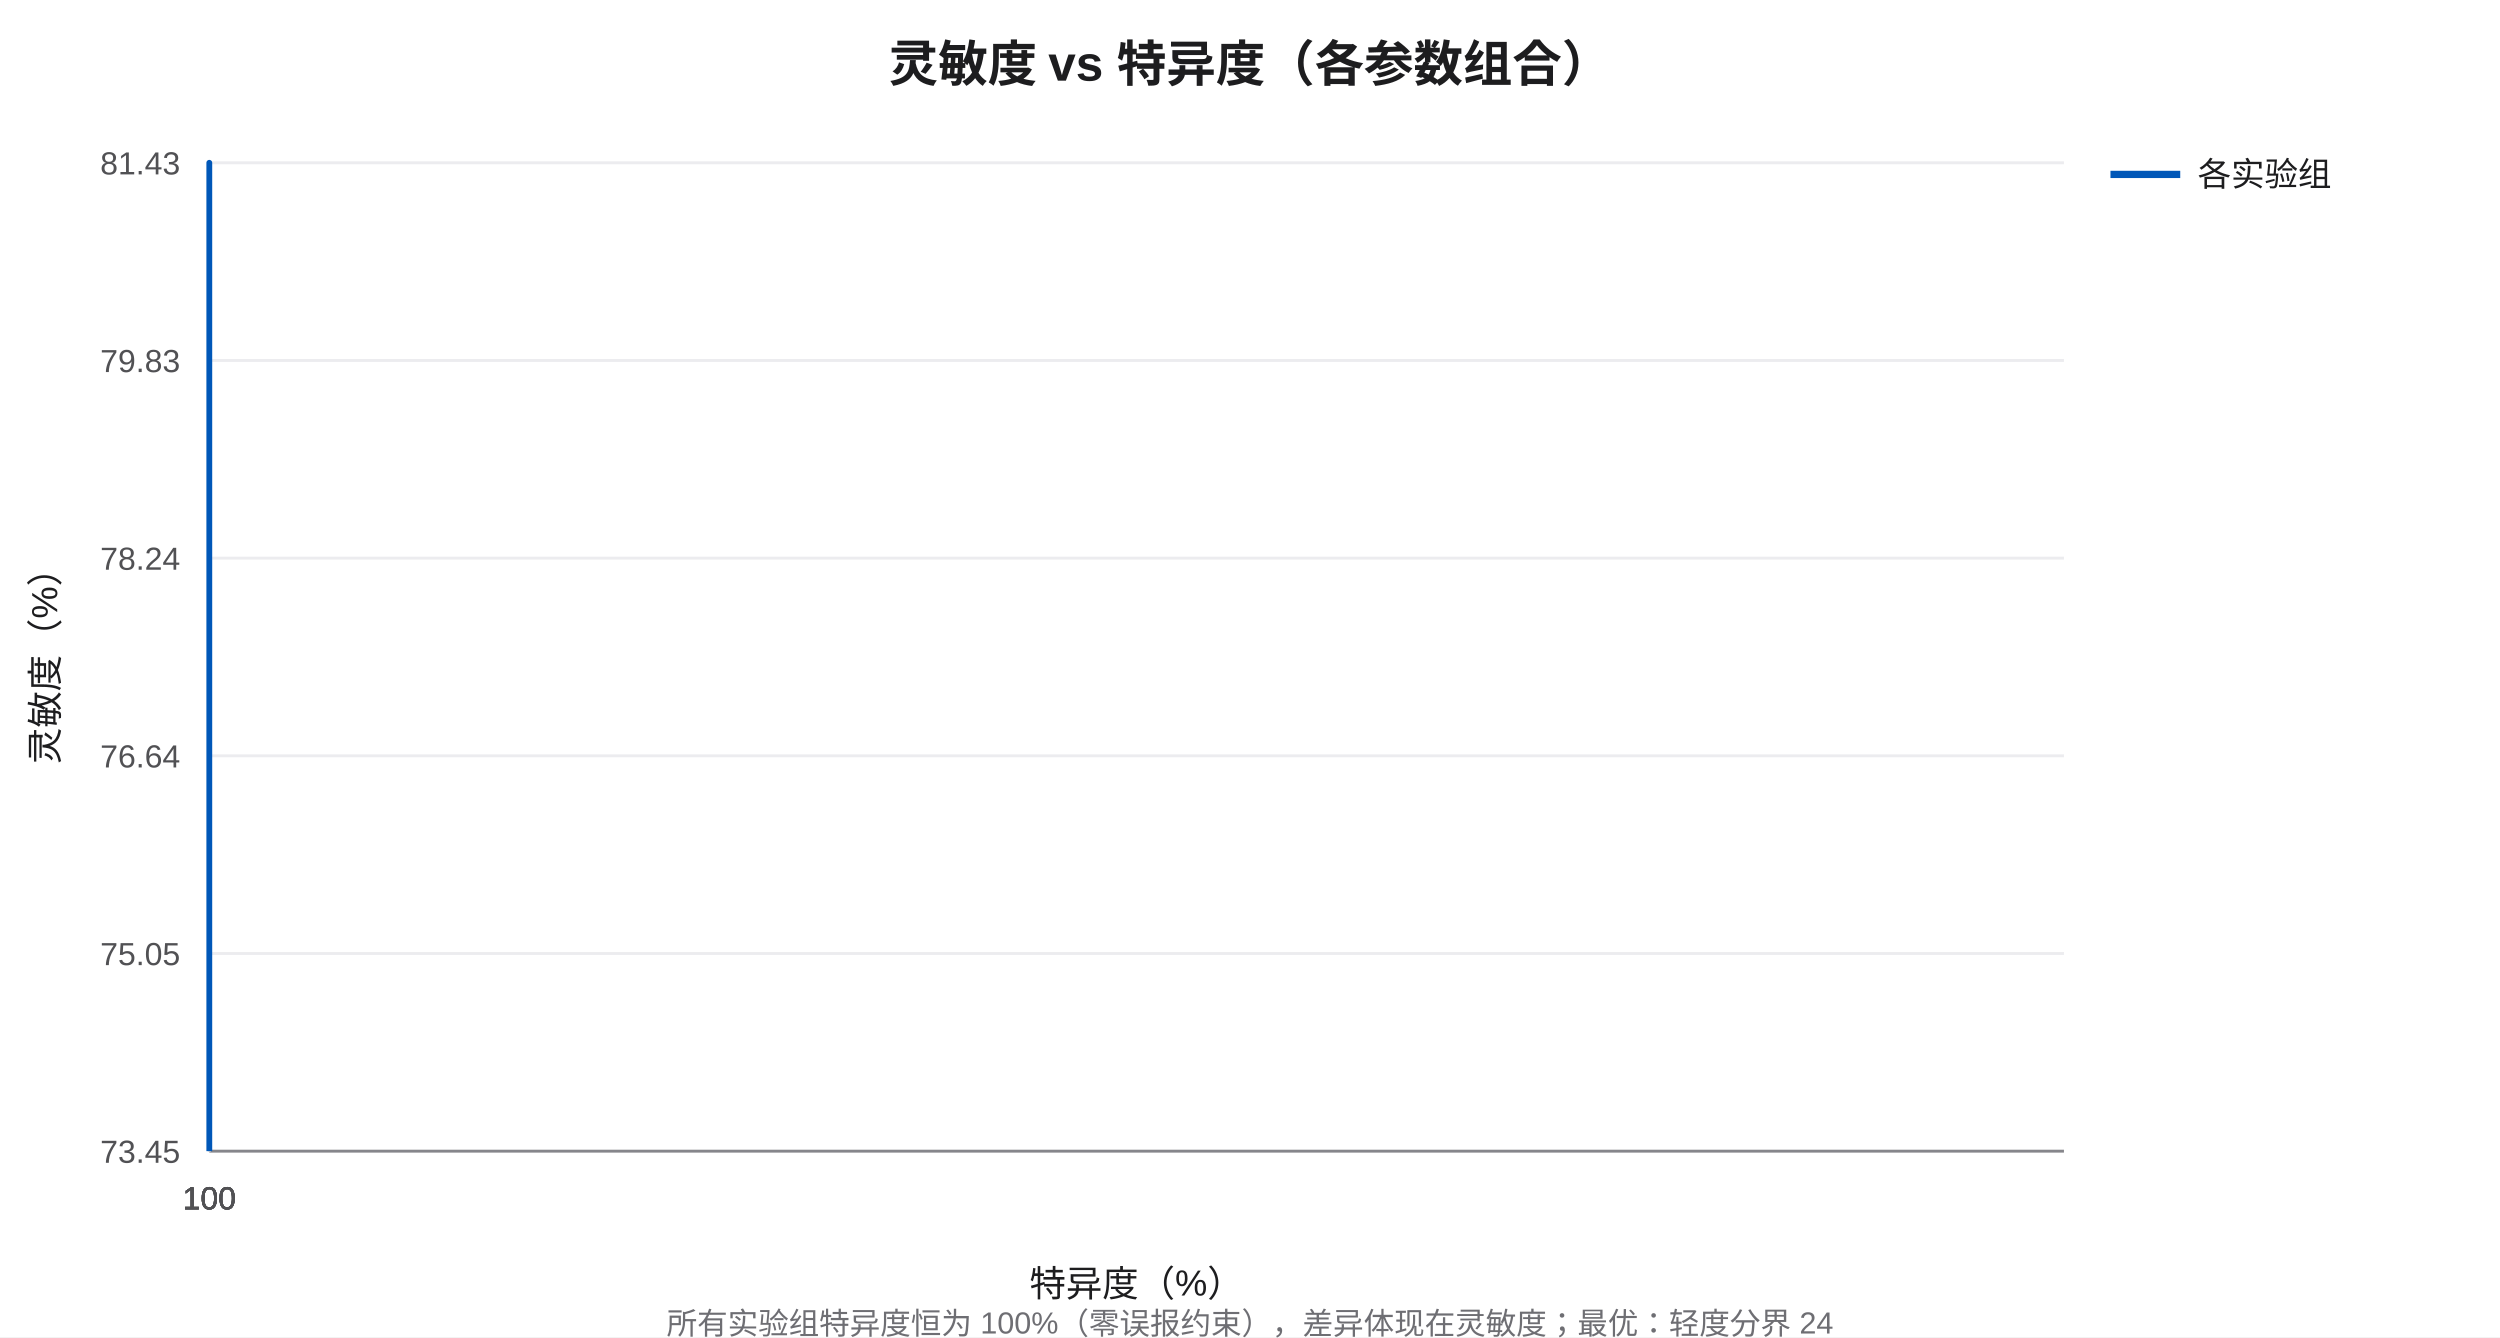
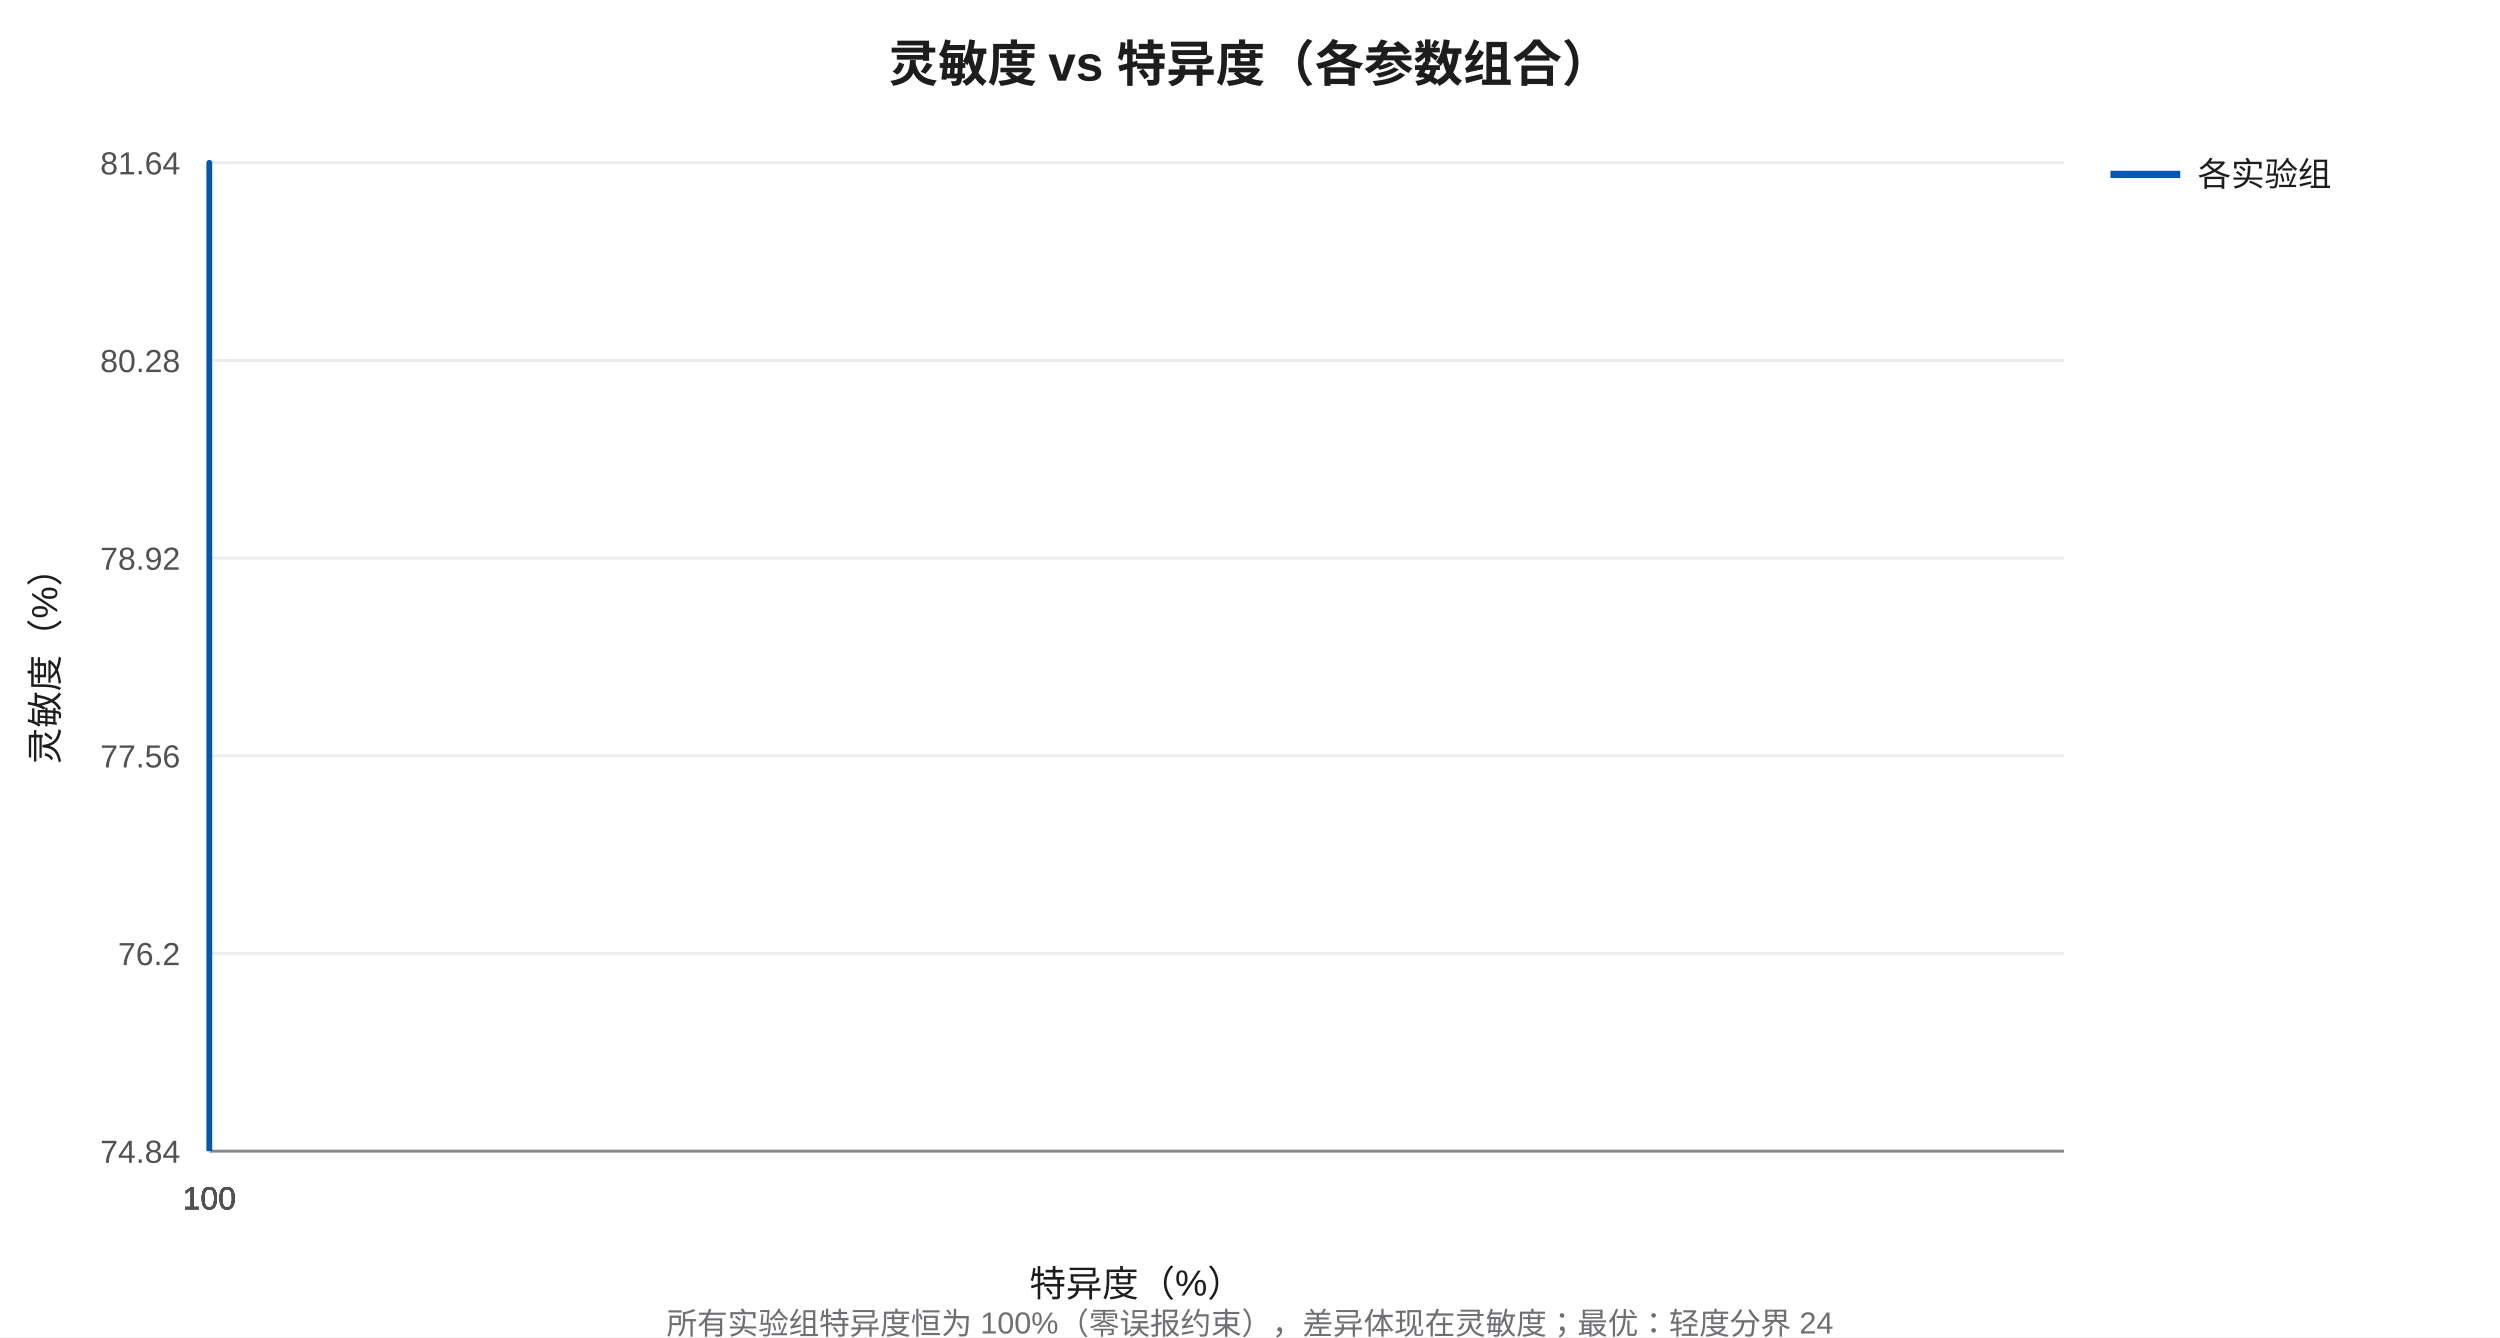
<svg xmlns="http://www.w3.org/2000/svg" width="860" height="460" viewBox="0 0 860 460" font-family="'Microsoft YaHei','PingFang SC','Helvetica Neue',Arial,sans-serif">
  <rect width="860" height="460" fill="#ffffff" />
  <text x="430" y="28" font-size="17" fill="#1d1d1f" text-anchor="middle" font-weight="600">灵敏度 vs 特异度（各参数组合）</text>
  <line x1="72" y1="396" x2="710" y2="396" stroke="#86868b" stroke-width="1" />
-   <text x="62" y="400" font-size="11" fill="#515154" text-anchor="end" font-weight="400">73.45</text>
+   <text x="62" y="400" font-size="11" fill="#515154" text-anchor="end" font-weight="400">74.84</text>
  <line x1="72" y1="328" x2="710" y2="328" stroke="#ececef" stroke-width="1" />
-   <text x="62" y="332" font-size="11" fill="#515154" text-anchor="end" font-weight="400">75.05</text>
+   <text x="62" y="332" font-size="11" fill="#515154" text-anchor="end" font-weight="400">76.2</text>
  <line x1="72" y1="260" x2="710" y2="260" stroke="#ececef" stroke-width="1" />
-   <text x="62" y="264" font-size="11" fill="#515154" text-anchor="end" font-weight="400">76.64</text>
+   <text x="62" y="264" font-size="11" fill="#515154" text-anchor="end" font-weight="400">77.56</text>
  <line x1="72" y1="192" x2="710" y2="192" stroke="#ececef" stroke-width="1" />
-   <text x="62" y="196" font-size="11" fill="#515154" text-anchor="end" font-weight="400">78.24</text>
+   <text x="62" y="196" font-size="11" fill="#515154" text-anchor="end" font-weight="400">78.92</text>
  <line x1="72" y1="124" x2="710" y2="124" stroke="#ececef" stroke-width="1" />
-   <text x="62" y="128" font-size="11" fill="#515154" text-anchor="end" font-weight="400">79.83</text>
+   <text x="62" y="128" font-size="11" fill="#515154" text-anchor="end" font-weight="400">80.28</text>
  <line x1="72" y1="56" x2="710" y2="56" stroke="#ececef" stroke-width="1" />
-   <text x="62" y="60" font-size="11" fill="#515154" text-anchor="end" font-weight="400">81.43</text>
+   <text x="62" y="60" font-size="11" fill="#515154" text-anchor="end" font-weight="400">81.64</text>
  <line x1="72" y1="56" x2="72" y2="396" stroke="#f2f2f4" stroke-width="1" />
  <text x="72" y="416" font-size="11" fill="#515154" text-anchor="middle" font-weight="400">100</text>
  <line x1="72" y1="56" x2="72" y2="396" stroke="#f2f2f4" stroke-width="1" />
  <text x="72" y="416" font-size="11" fill="#515154" text-anchor="middle" font-weight="400">100</text>
  <line x1="72" y1="56" x2="72" y2="396" stroke="#f2f2f4" stroke-width="1" />
  <text x="72" y="416" font-size="11" fill="#515154" text-anchor="middle" font-weight="400">100</text>
  <line x1="72" y1="56" x2="72" y2="396" stroke="#f2f2f4" stroke-width="1" />
  <text x="72" y="416" font-size="11" fill="#515154" text-anchor="middle" font-weight="400">100</text>
  <line x1="72" y1="56" x2="72" y2="396" stroke="#f2f2f4" stroke-width="1" />
  <text x="72" y="416" font-size="11" fill="#515154" text-anchor="middle" font-weight="400">100</text>
  <line x1="72" y1="56" x2="72" y2="396" stroke="#f2f2f4" stroke-width="1" />
  <text x="72" y="416" font-size="11" fill="#515154" text-anchor="middle" font-weight="400">100</text>
  <line x1="72" y1="56" x2="72" y2="396" stroke="#86868b" stroke-width="1" />
-   <path d="M72.0,396.0 L72.0,216.6 L72.0,76.0 L72.0,56.0 L72.0,394.3 L72.0,393.0 L72.0,237.5 L72.0,215.3 L72.0,71.3 L72.0,161.7" fill="none" stroke="#0057b8" stroke-width="2" stroke-linejoin="round" />
+   <path d="M72.0,396.0 L72.0,238.0 L72.0,80.5 L72.0,56.0 L72.0,394.5 L72.0,393.5 L72.0,235.0 L72.0,236.0 L72.0,74.0 L72.0,188.0" fill="none" stroke="#0057b8" stroke-width="2" stroke-linejoin="round" />
  <line x1="726" y1="60" x2="750" y2="60" stroke="#0057b8" stroke-width="2.5" />
  <text x="756" y="64" font-size="11.5" fill="#1d1d1f" text-anchor="start" font-weight="400">各实验组</text>
  <text x="391" y="446" font-size="12.5" fill="#1d1d1f" text-anchor="middle" font-weight="400">特异度（%）</text>
  <text x="20" y="226" font-size="12.5" fill="#1d1d1f" text-anchor="middle" font-weight="400" transform="rotate(-90 20 226)">灵敏度（%）</text>
  <text x="430" y="459" font-size="10.5" fill="#6e6e73" text-anchor="middle" font-weight="400">所有实验组特异度恒为 100%（零误报约束），差异体现在灵敏度；最优：轻度分界 24</text>
</svg>
